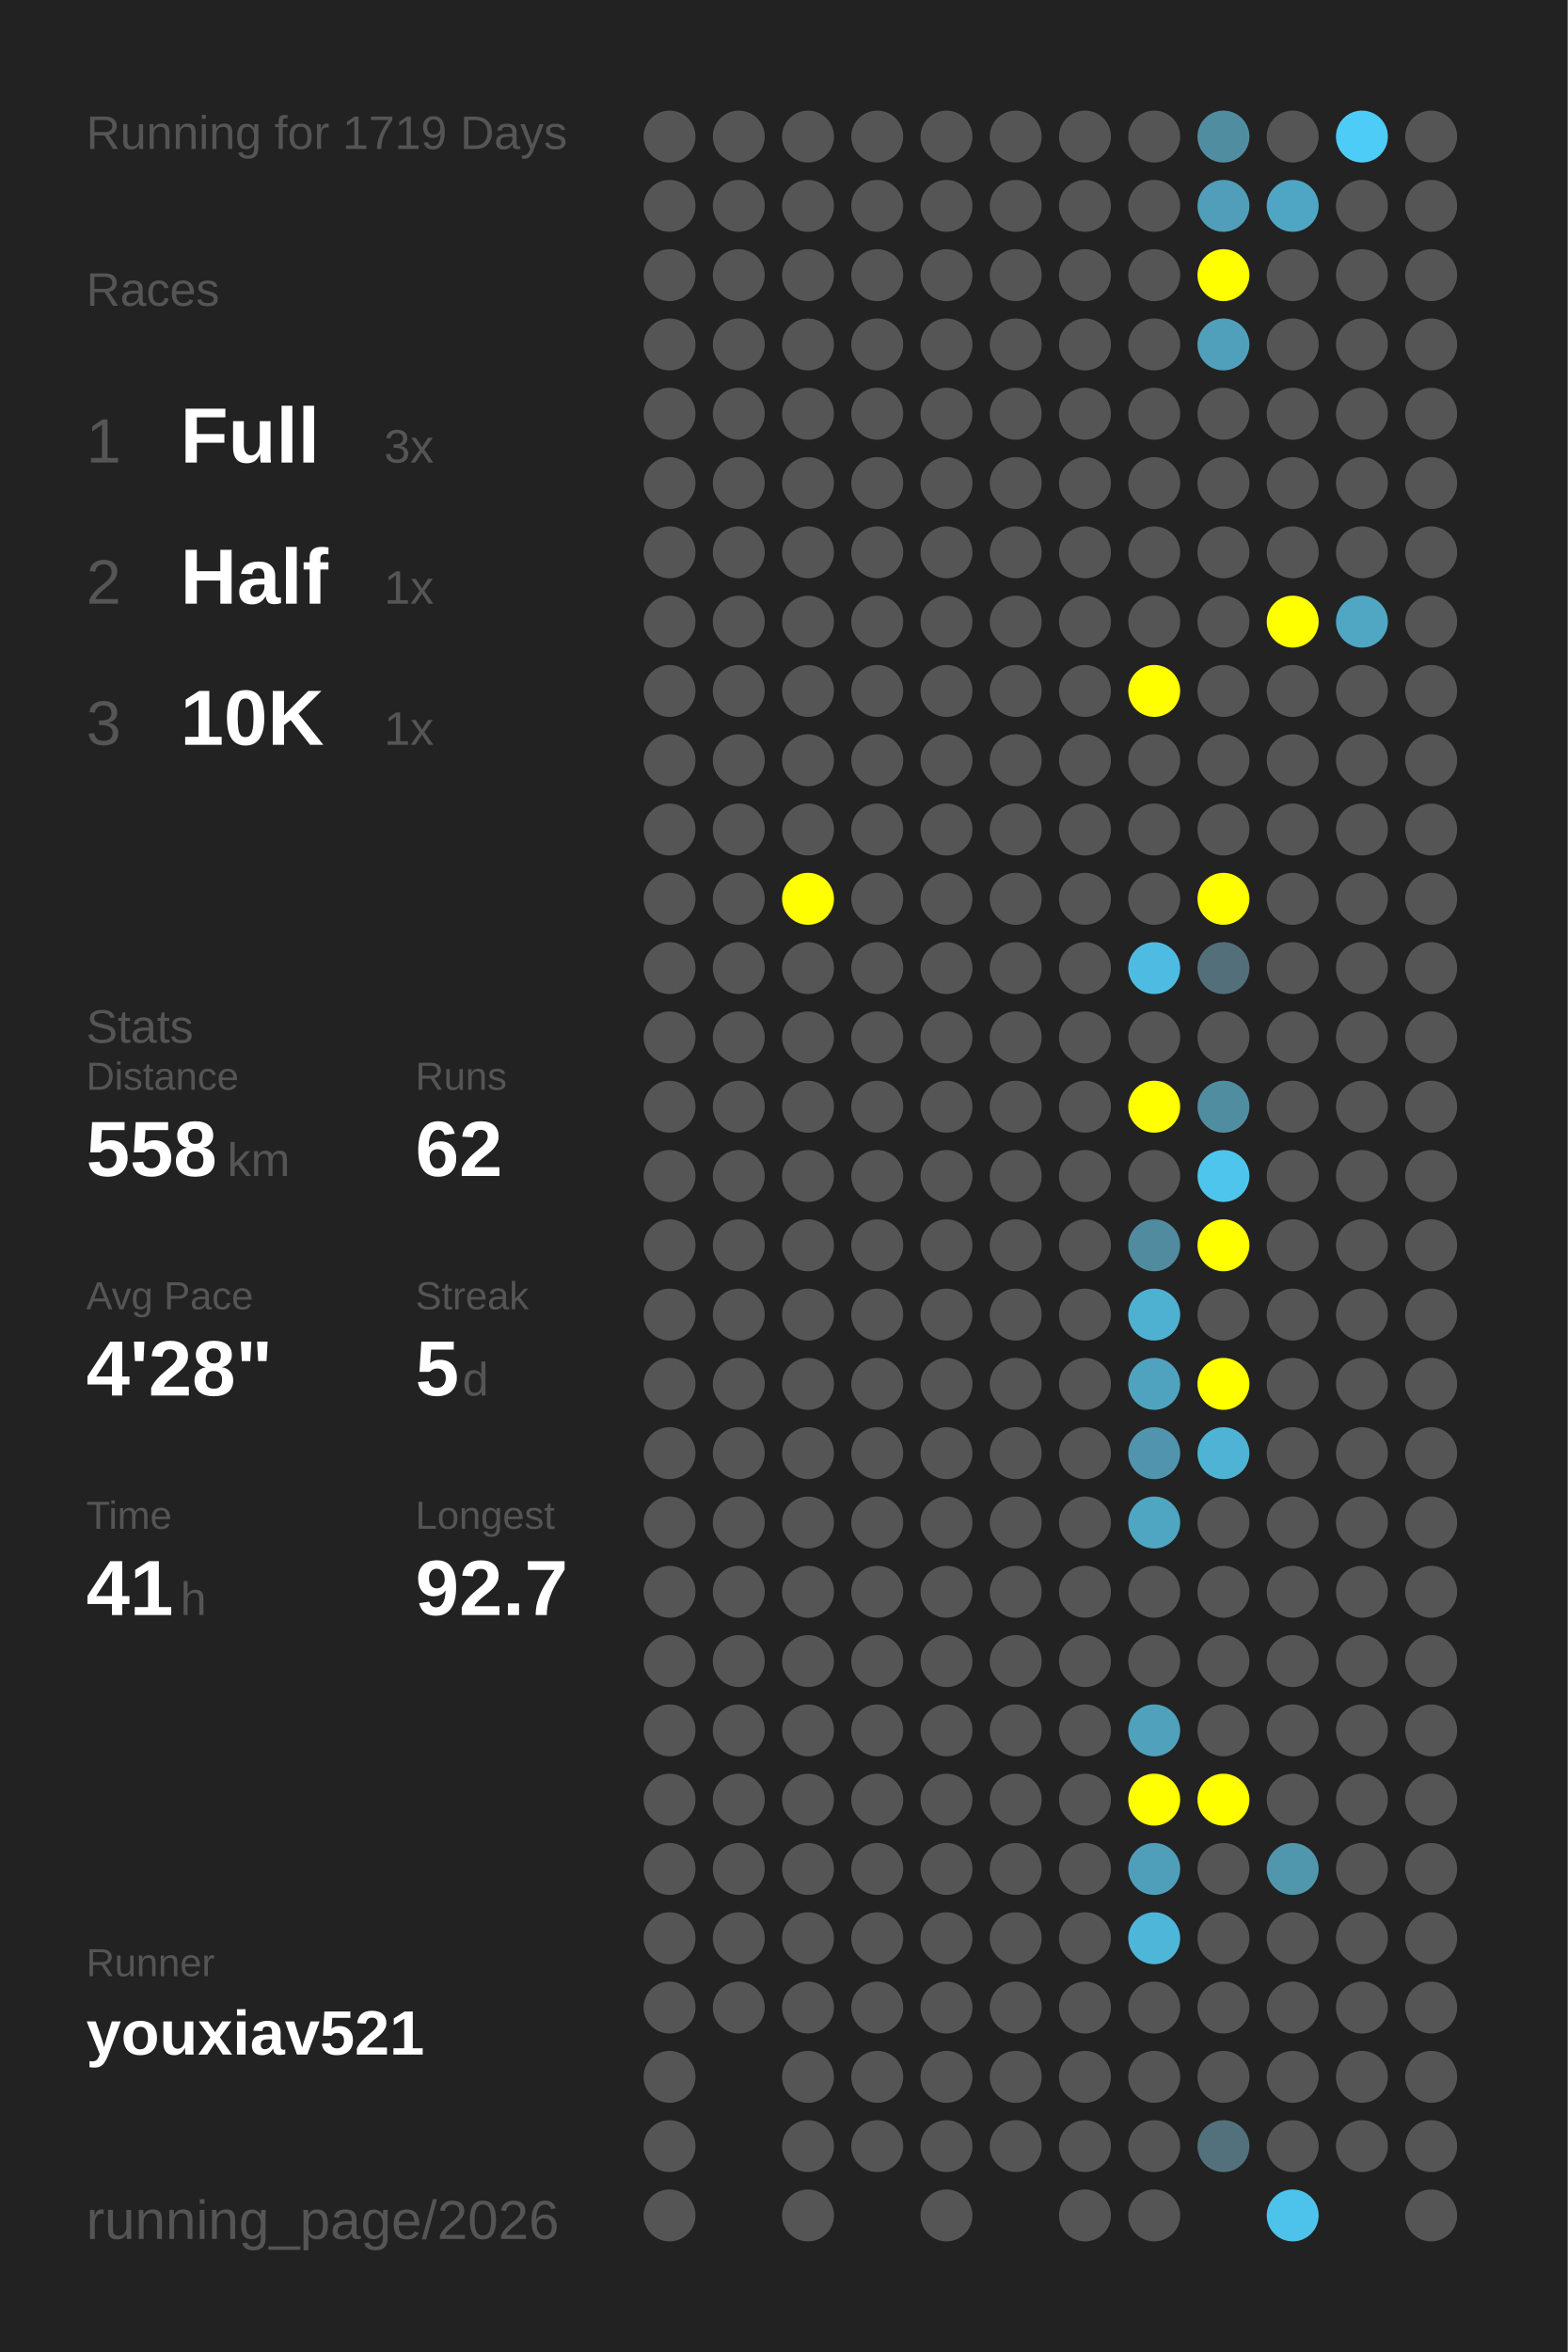
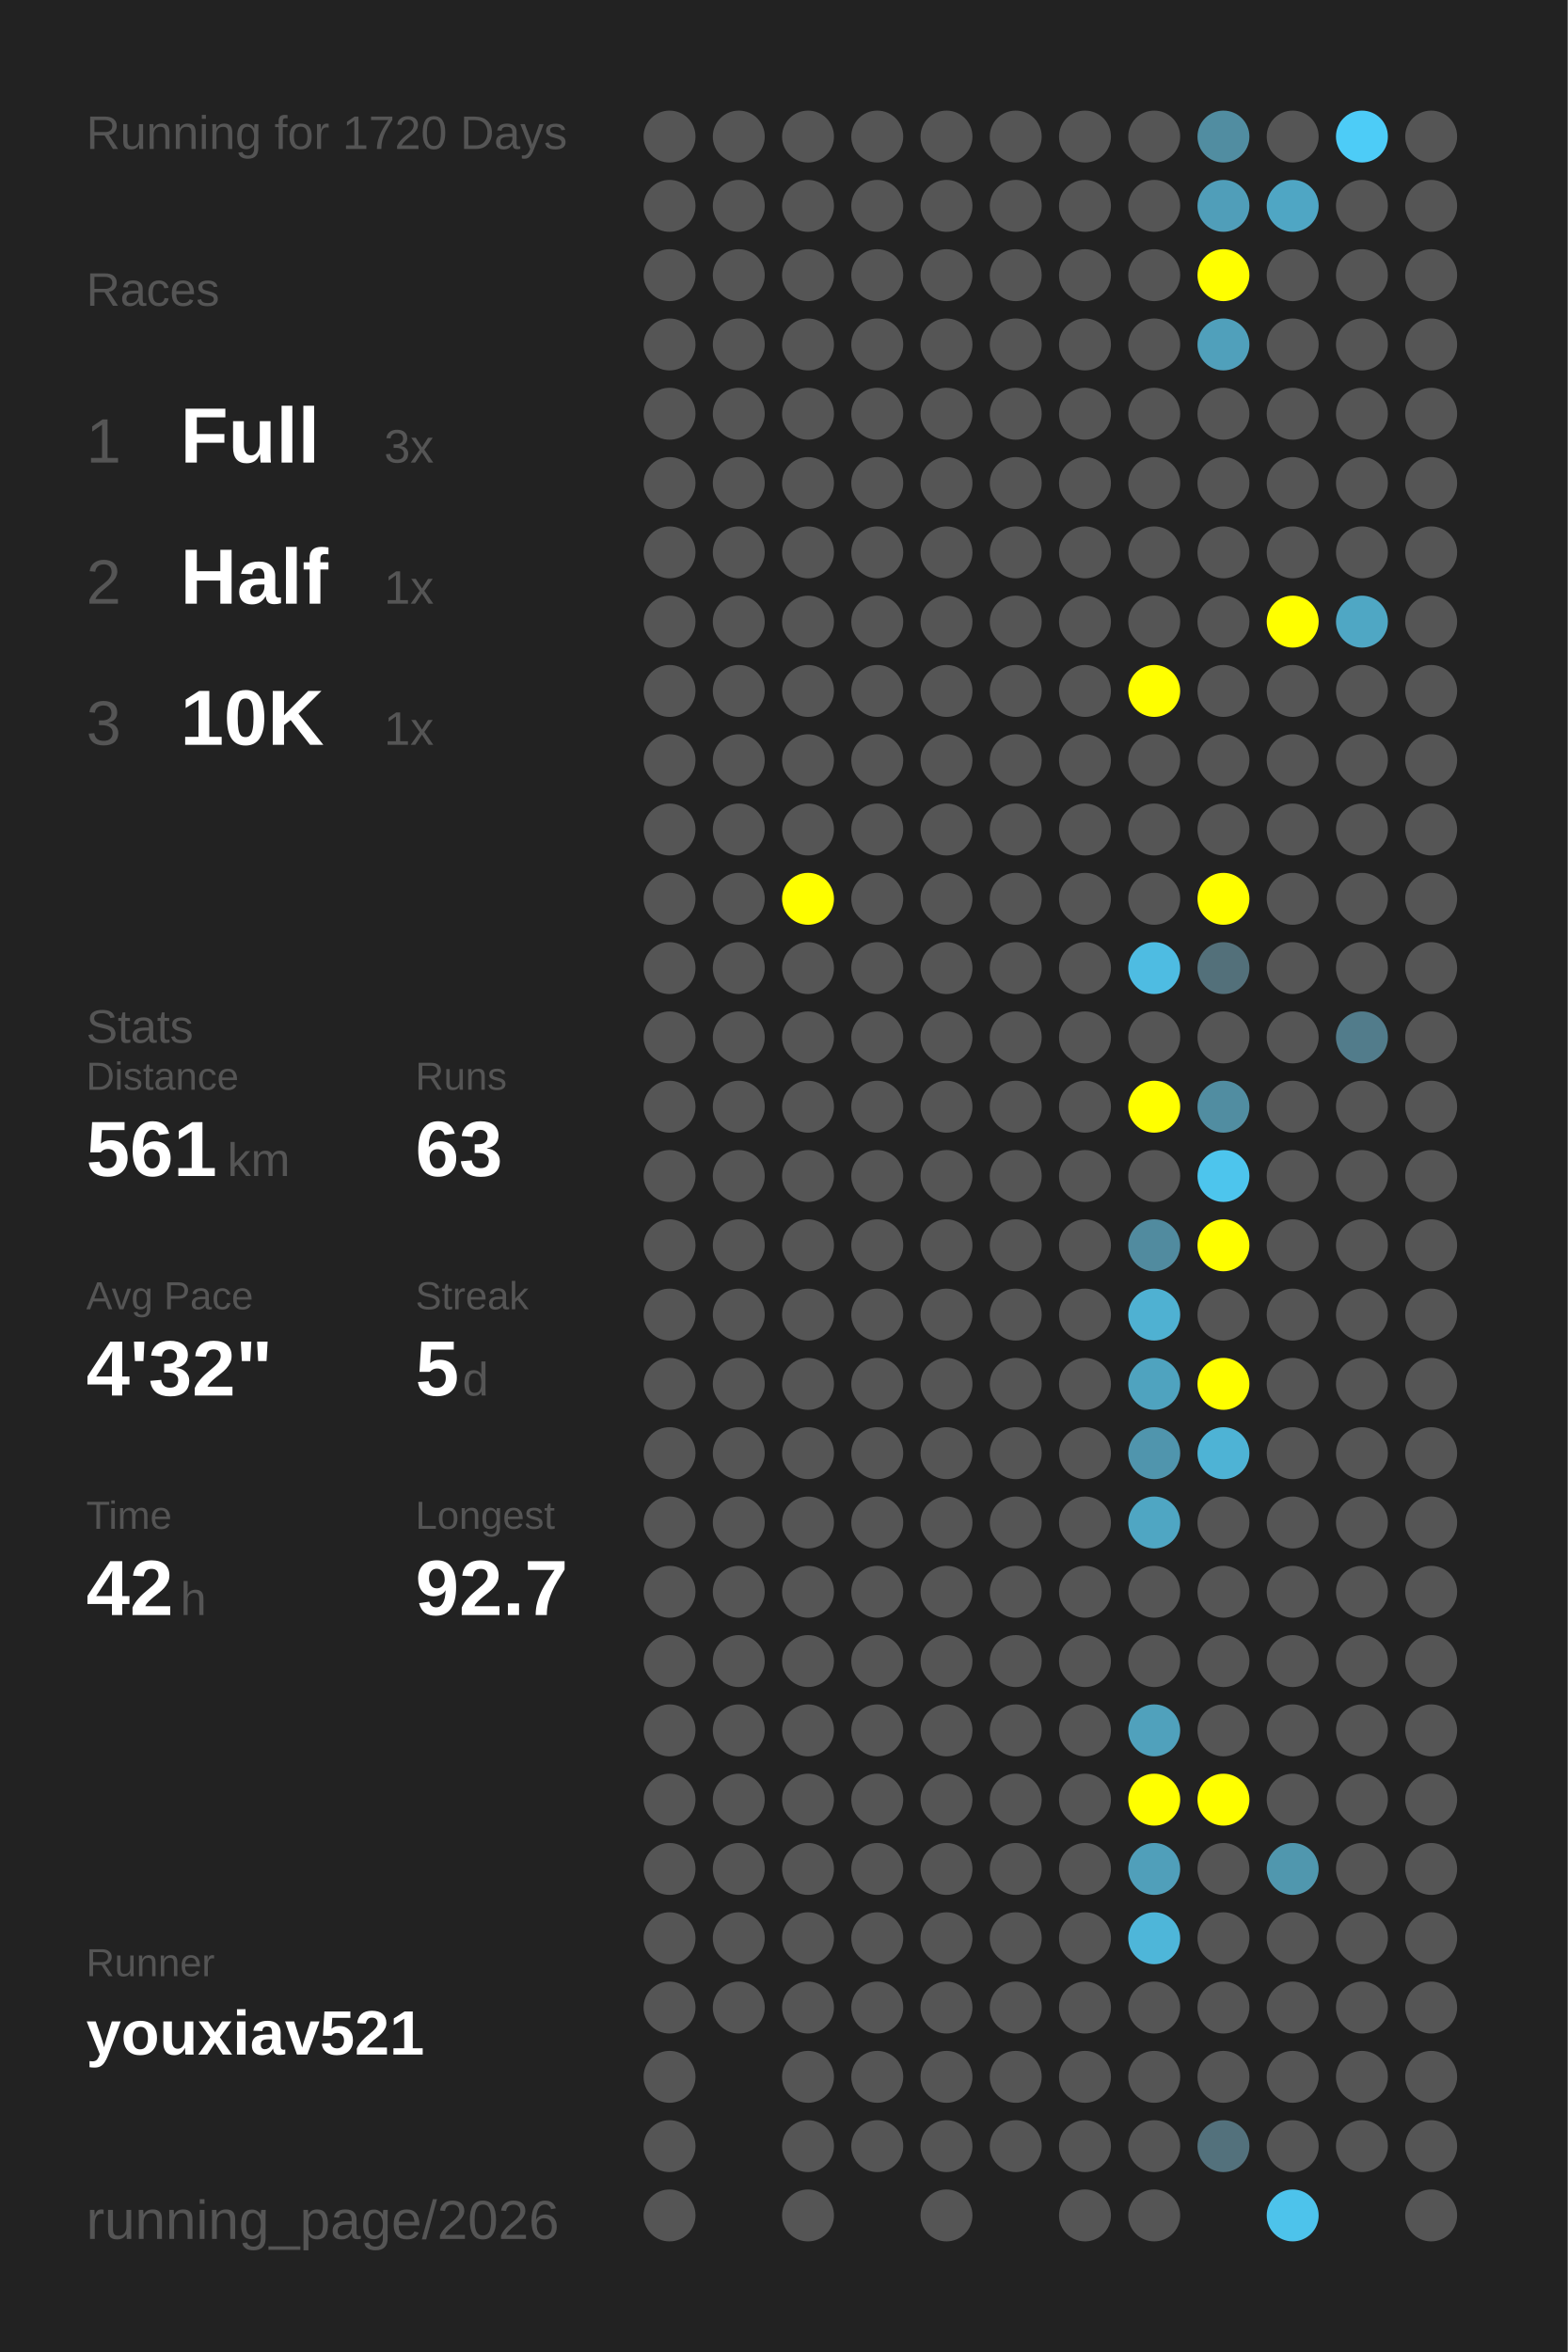
<svg xmlns="http://www.w3.org/2000/svg" baseProfile="full" height="300mm" version="1.1" viewBox="0,0,200,300" width="200mm">
  <defs />
  <rect fill="#222222" height="300" width="200" x="0" y="0" />
-   <text fill="#555555" style="font-size:6px; font-family:Arial;" x="11" y="19">Running for 1719 Days</text>
+   <text fill="#555555" style="font-size:6px; font-family:Arial;" x="11" y="19">Running for 1720 Days</text>
  <text fill="#555555" style="font-size:6px; font-family:Arial;" x="11" y="39">Races</text>
  <text fill="#555555" style="font-size:8px; font-family:Arial;" x="11" y="59">1</text>
  <text fill="#FFFFFF" style="font-size:10px; font-family:Arial; font-weight:bold;" x="23" y="59">Full</text>
  <text fill="#555555" style="font-size:6px; font-family:Arial;" x="49" y="59">3x</text>
  <text fill="#555555" style="font-size:8px; font-family:Arial;" x="11" y="77">2</text>
  <text fill="#FFFFFF" style="font-size:10px; font-family:Arial; font-weight:bold;" x="23" y="77">Half</text>
  <text fill="#555555" style="font-size:6px; font-family:Arial;" x="49" y="77">1x</text>
  <text fill="#555555" style="font-size:8px; font-family:Arial;" x="11" y="95">3</text>
  <text fill="#FFFFFF" style="font-size:10px; font-family:Arial; font-weight:bold;" x="23" y="95">10K</text>
  <text fill="#555555" style="font-size:6px; font-family:Arial;" x="49" y="95">1x</text>
  <text fill="#555555" style="font-size:6px; font-family:Arial;" x="11" y="133">Stats</text>
  <text fill="#555555" style="font-size:5px; font-family:Arial;" x="11" y="139">Distance</text>
-   <text fill="#FFFFFF" style="font-size:10px; font-family:Arial; font-weight:bold;" x="11" y="150">558</text>
+   <text fill="#FFFFFF" style="font-size:10px; font-family:Arial; font-weight:bold;" x="11" y="150">561</text>
  <text fill="#555555" style="font-size:6px; font-family:Arial;" x="29" y="150">km</text>
  <text fill="#555555" style="font-size:5px; font-family:Arial;" x="53" y="139">Runs</text>
-   <text fill="#FFFFFF" style="font-size:10px; font-family:Arial; font-weight:bold;" x="53" y="150">62</text>
+   <text fill="#FFFFFF" style="font-size:10px; font-family:Arial; font-weight:bold;" x="53" y="150">63</text>
  <text fill="#555555" style="font-size:5px; font-family:Arial;" x="11" y="167">Avg Pace</text>
-   <text fill="#FFFFFF" style="font-size:10px; font-family:Arial; font-weight:bold;" x="11" y="178">4'28"</text>
+   <text fill="#FFFFFF" style="font-size:10px; font-family:Arial; font-weight:bold;" x="11" y="178">4'32"</text>
  <text fill="#555555" style="font-size:5px; font-family:Arial;" x="53" y="167">Streak</text>
  <text fill="#FFFFFF" style="font-size:10px; font-family:Arial; font-weight:bold;" x="53" y="178">5</text>
  <text fill="#555555" style="font-size:6px; font-family:Arial;" x="59" y="178">d</text>
  <text fill="#555555" style="font-size:5px; font-family:Arial;" x="11" y="195">Time</text>
-   <text fill="#FFFFFF" style="font-size:10px; font-family:Arial; font-weight:bold;" x="11" y="206">41</text>
+   <text fill="#FFFFFF" style="font-size:10px; font-family:Arial; font-weight:bold;" x="11" y="206">42</text>
  <text fill="#555555" style="font-size:6px; font-family:Arial;" x="23" y="206">h</text>
  <text fill="#555555" style="font-size:5px; font-family:Arial;" x="53" y="195">Longest</text>
  <text fill="#FFFFFF" style="font-size:10px; font-family:Arial; font-weight:bold;" x="53" y="206">92.7</text>
  <text fill="#555555" style="font-size:5px; font-family:Arial;" x="11" y="252.065">Runner</text>
  <text fill="#FFFFFF" style="font-size:8px; font-family:Arial; font-weight:bold;" x="11" y="262.065">youxiav521</text>
  <text fill="#555555" style="font-size:7px; font-family:Arial;" x="11" y="285.581">running_page/2026</text>
  <circle cx="85.417" cy="17.419" fill="#555555" r="3.312" />
  <circle cx="85.417" cy="26.258" fill="#555555" r="3.312" />
  <circle cx="85.417" cy="35.097" fill="#555555" r="3.312" />
  <circle cx="85.417" cy="43.935" fill="#555555" r="3.312" />
  <circle cx="85.417" cy="52.774" fill="#555555" r="3.312" />
  <circle cx="85.417" cy="61.613" fill="#555555" r="3.312" />
  <circle cx="85.417" cy="70.452" fill="#555555" r="3.312" />
  <circle cx="85.417" cy="79.29" fill="#555555" r="3.312" />
  <circle cx="85.417" cy="88.129" fill="#555555" r="3.312" />
  <circle cx="85.417" cy="96.968" fill="#555555" r="3.312" />
  <circle cx="85.417" cy="105.806" fill="#555555" r="3.312" />
  <circle cx="85.417" cy="114.645" fill="#555555" r="3.312" />
  <circle cx="85.417" cy="123.484" fill="#555555" r="3.312" />
  <circle cx="85.417" cy="132.323" fill="#555555" r="3.312" />
  <circle cx="85.417" cy="141.161" fill="#555555" r="3.312" />
  <circle cx="85.417" cy="150" fill="#555555" r="3.312" />
  <circle cx="85.417" cy="158.839" fill="#555555" r="3.312" />
  <circle cx="85.417" cy="167.677" fill="#555555" r="3.312" />
  <circle cx="85.417" cy="176.516" fill="#555555" r="3.312" />
  <circle cx="85.417" cy="185.355" fill="#555555" r="3.312" />
  <circle cx="85.417" cy="194.194" fill="#555555" r="3.312" />
  <circle cx="85.417" cy="203.032" fill="#555555" r="3.312" />
  <circle cx="85.417" cy="211.871" fill="#555555" r="3.312" />
  <circle cx="85.417" cy="220.71" fill="#555555" r="3.312" />
  <circle cx="85.417" cy="229.548" fill="#555555" r="3.312" />
  <circle cx="85.417" cy="238.387" fill="#555555" r="3.312" />
  <circle cx="85.417" cy="247.226" fill="#555555" r="3.312" />
  <circle cx="85.417" cy="256.065" fill="#555555" r="3.312" />
  <circle cx="85.417" cy="264.903" fill="#555555" r="3.312" />
  <circle cx="85.417" cy="273.742" fill="#555555" r="3.312" />
  <circle cx="85.417" cy="282.581" fill="#555555" r="3.312" />
  <circle cx="94.25" cy="17.419" fill="#555555" r="3.312" />
  <circle cx="94.25" cy="26.258" fill="#555555" r="3.312" />
  <circle cx="94.25" cy="35.097" fill="#555555" r="3.312" />
  <circle cx="94.25" cy="43.935" fill="#555555" r="3.312" />
  <circle cx="94.25" cy="52.774" fill="#555555" r="3.312" />
  <circle cx="94.25" cy="61.613" fill="#555555" r="3.312" />
  <circle cx="94.25" cy="70.452" fill="#555555" r="3.312" />
  <circle cx="94.25" cy="79.29" fill="#555555" r="3.312" />
  <circle cx="94.25" cy="88.129" fill="#555555" r="3.312" />
  <circle cx="94.25" cy="96.968" fill="#555555" r="3.312" />
  <circle cx="94.25" cy="105.806" fill="#555555" r="3.312" />
  <circle cx="94.25" cy="114.645" fill="#555555" r="3.312" />
  <circle cx="94.25" cy="123.484" fill="#555555" r="3.312" />
  <circle cx="94.25" cy="132.323" fill="#555555" r="3.312" />
  <circle cx="94.25" cy="141.161" fill="#555555" r="3.312" />
  <circle cx="94.25" cy="150" fill="#555555" r="3.312" />
  <circle cx="94.25" cy="158.839" fill="#555555" r="3.312" />
  <circle cx="94.25" cy="167.677" fill="#555555" r="3.312" />
  <circle cx="94.25" cy="176.516" fill="#555555" r="3.312" />
  <circle cx="94.25" cy="185.355" fill="#555555" r="3.312" />
  <circle cx="94.25" cy="194.194" fill="#555555" r="3.312" />
  <circle cx="94.25" cy="203.032" fill="#555555" r="3.312" />
  <circle cx="94.25" cy="211.871" fill="#555555" r="3.312" />
  <circle cx="94.25" cy="220.71" fill="#555555" r="3.312" />
  <circle cx="94.25" cy="229.548" fill="#555555" r="3.312" />
  <circle cx="94.25" cy="238.387" fill="#555555" r="3.312" />
  <circle cx="94.25" cy="247.226" fill="#555555" r="3.312" />
  <circle cx="94.25" cy="256.065" fill="#555555" r="3.312" />
  <circle cx="103.083" cy="17.419" fill="#555555" r="3.312" />
  <circle cx="103.083" cy="26.258" fill="#555555" r="3.312" />
  <circle cx="103.083" cy="35.097" fill="#555555" r="3.312" />
  <circle cx="103.083" cy="43.935" fill="#555555" r="3.312" />
  <circle cx="103.083" cy="52.774" fill="#555555" r="3.312" />
  <circle cx="103.083" cy="61.613" fill="#555555" r="3.312" />
  <circle cx="103.083" cy="70.452" fill="#555555" r="3.312" />
  <circle cx="103.083" cy="79.29" fill="#555555" r="3.312" />
  <circle cx="103.083" cy="88.129" fill="#555555" r="3.312" />
  <circle cx="103.083" cy="96.968" fill="#555555" r="3.312" />
  <circle cx="103.083" cy="105.806" fill="#555555" r="3.312" />
  <circle cx="103.083" cy="114.645" fill="#FFFF00" r="3.312" />
  <circle cx="103.083" cy="123.484" fill="#555555" r="3.312" />
  <circle cx="103.083" cy="132.323" fill="#555555" r="3.312" />
  <circle cx="103.083" cy="141.161" fill="#555555" r="3.312" />
  <circle cx="103.083" cy="150" fill="#555555" r="3.312" />
  <circle cx="103.083" cy="158.839" fill="#555555" r="3.312" />
  <circle cx="103.083" cy="167.677" fill="#555555" r="3.312" />
  <circle cx="103.083" cy="176.516" fill="#555555" r="3.312" />
  <circle cx="103.083" cy="185.355" fill="#555555" r="3.312" />
  <circle cx="103.083" cy="194.194" fill="#555555" r="3.312" />
  <circle cx="103.083" cy="203.032" fill="#555555" r="3.312" />
  <circle cx="103.083" cy="211.871" fill="#555555" r="3.312" />
  <circle cx="103.083" cy="220.71" fill="#555555" r="3.312" />
  <circle cx="103.083" cy="229.548" fill="#555555" r="3.312" />
  <circle cx="103.083" cy="238.387" fill="#555555" r="3.312" />
  <circle cx="103.083" cy="247.226" fill="#555555" r="3.312" />
  <circle cx="103.083" cy="256.065" fill="#555555" r="3.312" />
  <circle cx="103.083" cy="264.903" fill="#555555" r="3.312" />
  <circle cx="103.083" cy="273.742" fill="#555555" r="3.312" />
  <circle cx="103.083" cy="282.581" fill="#555555" r="3.312" />
  <circle cx="111.917" cy="17.419" fill="#555555" r="3.312" />
  <circle cx="111.917" cy="26.258" fill="#555555" r="3.312" />
  <circle cx="111.917" cy="35.097" fill="#555555" r="3.312" />
  <circle cx="111.917" cy="43.935" fill="#555555" r="3.312" />
  <circle cx="111.917" cy="52.774" fill="#555555" r="3.312" />
  <circle cx="111.917" cy="61.613" fill="#555555" r="3.312" />
  <circle cx="111.917" cy="70.452" fill="#555555" r="3.312" />
  <circle cx="111.917" cy="79.29" fill="#555555" r="3.312" />
  <circle cx="111.917" cy="88.129" fill="#555555" r="3.312" />
  <circle cx="111.917" cy="96.968" fill="#555555" r="3.312" />
  <circle cx="111.917" cy="105.806" fill="#555555" r="3.312" />
  <circle cx="111.917" cy="114.645" fill="#555555" r="3.312" />
  <circle cx="111.917" cy="123.484" fill="#555555" r="3.312" />
  <circle cx="111.917" cy="132.323" fill="#555555" r="3.312" />
  <circle cx="111.917" cy="141.161" fill="#555555" r="3.312" />
  <circle cx="111.917" cy="150" fill="#555555" r="3.312" />
  <circle cx="111.917" cy="158.839" fill="#555555" r="3.312" />
  <circle cx="111.917" cy="167.677" fill="#555555" r="3.312" />
  <circle cx="111.917" cy="176.516" fill="#555555" r="3.312" />
  <circle cx="111.917" cy="185.355" fill="#555555" r="3.312" />
  <circle cx="111.917" cy="194.194" fill="#555555" r="3.312" />
  <circle cx="111.917" cy="203.032" fill="#555555" r="3.312" />
  <circle cx="111.917" cy="211.871" fill="#555555" r="3.312" />
  <circle cx="111.917" cy="220.71" fill="#555555" r="3.312" />
  <circle cx="111.917" cy="229.548" fill="#555555" r="3.312" />
  <circle cx="111.917" cy="238.387" fill="#555555" r="3.312" />
  <circle cx="111.917" cy="247.226" fill="#555555" r="3.312" />
  <circle cx="111.917" cy="256.065" fill="#555555" r="3.312" />
  <circle cx="111.917" cy="264.903" fill="#555555" r="3.312" />
  <circle cx="111.917" cy="273.742" fill="#555555" r="3.312" />
  <circle cx="120.75" cy="17.419" fill="#555555" r="3.312" />
  <circle cx="120.75" cy="26.258" fill="#555555" r="3.312" />
  <circle cx="120.75" cy="35.097" fill="#555555" r="3.312" />
  <circle cx="120.75" cy="43.935" fill="#555555" r="3.312" />
  <circle cx="120.75" cy="52.774" fill="#555555" r="3.312" />
  <circle cx="120.75" cy="61.613" fill="#555555" r="3.312" />
  <circle cx="120.75" cy="70.452" fill="#555555" r="3.312" />
  <circle cx="120.75" cy="79.29" fill="#555555" r="3.312" />
  <circle cx="120.75" cy="88.129" fill="#555555" r="3.312" />
  <circle cx="120.75" cy="96.968" fill="#555555" r="3.312" />
  <circle cx="120.75" cy="105.806" fill="#555555" r="3.312" />
  <circle cx="120.75" cy="114.645" fill="#555555" r="3.312" />
  <circle cx="120.75" cy="123.484" fill="#555555" r="3.312" />
  <circle cx="120.75" cy="132.323" fill="#555555" r="3.312" />
  <circle cx="120.75" cy="141.161" fill="#555555" r="3.312" />
  <circle cx="120.75" cy="150" fill="#555555" r="3.312" />
  <circle cx="120.75" cy="158.839" fill="#555555" r="3.312" />
  <circle cx="120.75" cy="167.677" fill="#555555" r="3.312" />
  <circle cx="120.75" cy="176.516" fill="#555555" r="3.312" />
  <circle cx="120.75" cy="185.355" fill="#555555" r="3.312" />
  <circle cx="120.75" cy="194.194" fill="#555555" r="3.312" />
  <circle cx="120.75" cy="203.032" fill="#555555" r="3.312" />
  <circle cx="120.75" cy="211.871" fill="#555555" r="3.312" />
  <circle cx="120.75" cy="220.71" fill="#555555" r="3.312" />
  <circle cx="120.75" cy="229.548" fill="#555555" r="3.312" />
  <circle cx="120.75" cy="238.387" fill="#555555" r="3.312" />
  <circle cx="120.75" cy="247.226" fill="#555555" r="3.312" />
  <circle cx="120.75" cy="256.065" fill="#555555" r="3.312" />
  <circle cx="120.75" cy="264.903" fill="#555555" r="3.312" />
  <circle cx="120.75" cy="273.742" fill="#555555" r="3.312" />
  <circle cx="120.75" cy="282.581" fill="#555555" r="3.312" />
  <circle cx="129.583" cy="17.419" fill="#555555" r="3.312" />
  <circle cx="129.583" cy="26.258" fill="#555555" r="3.312" />
  <circle cx="129.583" cy="35.097" fill="#555555" r="3.312" />
  <circle cx="129.583" cy="43.935" fill="#555555" r="3.312" />
  <circle cx="129.583" cy="52.774" fill="#555555" r="3.312" />
  <circle cx="129.583" cy="61.613" fill="#555555" r="3.312" />
  <circle cx="129.583" cy="70.452" fill="#555555" r="3.312" />
  <circle cx="129.583" cy="79.29" fill="#555555" r="3.312" />
  <circle cx="129.583" cy="88.129" fill="#555555" r="3.312" />
  <circle cx="129.583" cy="96.968" fill="#555555" r="3.312" />
  <circle cx="129.583" cy="105.806" fill="#555555" r="3.312" />
  <circle cx="129.583" cy="114.645" fill="#555555" r="3.312" />
  <circle cx="129.583" cy="123.484" fill="#555555" r="3.312" />
  <circle cx="129.583" cy="132.323" fill="#555555" r="3.312" />
  <circle cx="129.583" cy="141.161" fill="#555555" r="3.312" />
  <circle cx="129.583" cy="150" fill="#555555" r="3.312" />
  <circle cx="129.583" cy="158.839" fill="#555555" r="3.312" />
  <circle cx="129.583" cy="167.677" fill="#555555" r="3.312" />
  <circle cx="129.583" cy="176.516" fill="#555555" r="3.312" />
  <circle cx="129.583" cy="185.355" fill="#555555" r="3.312" />
  <circle cx="129.583" cy="194.194" fill="#555555" r="3.312" />
  <circle cx="129.583" cy="203.032" fill="#555555" r="3.312" />
  <circle cx="129.583" cy="211.871" fill="#555555" r="3.312" />
  <circle cx="129.583" cy="220.71" fill="#555555" r="3.312" />
  <circle cx="129.583" cy="229.548" fill="#555555" r="3.312" />
  <circle cx="129.583" cy="238.387" fill="#555555" r="3.312" />
  <circle cx="129.583" cy="247.226" fill="#555555" r="3.312" />
  <circle cx="129.583" cy="256.065" fill="#555555" r="3.312" />
  <circle cx="129.583" cy="264.903" fill="#555555" r="3.312" />
  <circle cx="129.583" cy="273.742" fill="#555555" r="3.312" />
  <circle cx="138.417" cy="17.419" fill="#555555" r="3.312" />
  <circle cx="138.417" cy="26.258" fill="#555555" r="3.312" />
  <circle cx="138.417" cy="35.097" fill="#555555" r="3.312" />
  <circle cx="138.417" cy="43.935" fill="#555555" r="3.312" />
  <circle cx="138.417" cy="52.774" fill="#555555" r="3.312" />
  <circle cx="138.417" cy="61.613" fill="#555555" r="3.312" />
  <circle cx="138.417" cy="70.452" fill="#555555" r="3.312" />
  <circle cx="138.417" cy="79.29" fill="#555555" r="3.312" />
  <circle cx="138.417" cy="88.129" fill="#555555" r="3.312" />
  <circle cx="138.417" cy="96.968" fill="#555555" r="3.312" />
  <circle cx="138.417" cy="105.806" fill="#555555" r="3.312" />
  <circle cx="138.417" cy="114.645" fill="#555555" r="3.312" />
  <circle cx="138.417" cy="123.484" fill="#555555" r="3.312" />
  <circle cx="138.417" cy="132.323" fill="#555555" r="3.312" />
  <circle cx="138.417" cy="141.161" fill="#555555" r="3.312" />
  <circle cx="138.417" cy="150" fill="#555555" r="3.312" />
  <circle cx="138.417" cy="158.839" fill="#555555" r="3.312" />
  <circle cx="138.417" cy="167.677" fill="#555555" r="3.312" />
  <circle cx="138.417" cy="176.516" fill="#555555" r="3.312" />
  <circle cx="138.417" cy="185.355" fill="#555555" r="3.312" />
  <circle cx="138.417" cy="194.194" fill="#555555" r="3.312" />
  <circle cx="138.417" cy="203.032" fill="#555555" r="3.312" />
  <circle cx="138.417" cy="211.871" fill="#555555" r="3.312" />
  <circle cx="138.417" cy="220.71" fill="#555555" r="3.312" />
  <circle cx="138.417" cy="229.548" fill="#555555" r="3.312" />
  <circle cx="138.417" cy="238.387" fill="#555555" r="3.312" />
  <circle cx="138.417" cy="247.226" fill="#555555" r="3.312" />
  <circle cx="138.417" cy="256.065" fill="#555555" r="3.312" />
  <circle cx="138.417" cy="264.903" fill="#555555" r="3.312" />
  <circle cx="138.417" cy="273.742" fill="#555555" r="3.312" />
  <circle cx="138.417" cy="282.581" fill="#555555" r="3.312" />
  <circle cx="147.25" cy="17.419" fill="#555555" r="3.312" />
  <circle cx="147.25" cy="26.258" fill="#555555" r="3.312" />
  <circle cx="147.25" cy="35.097" fill="#555555" r="3.312" />
  <circle cx="147.25" cy="43.935" fill="#555555" r="3.312" />
  <circle cx="147.25" cy="52.774" fill="#555555" r="3.312" />
  <circle cx="147.25" cy="61.613" fill="#555555" r="3.312" />
  <circle cx="147.25" cy="70.452" fill="#555555" r="3.312" />
  <circle cx="147.25" cy="79.29" fill="#555555" r="3.312" />
  <circle cx="147.25" cy="88.129" fill="#FFFF00" r="3.312" />
  <circle cx="147.25" cy="96.968" fill="#555555" r="3.312" />
  <circle cx="147.25" cy="105.806" fill="#555555" r="3.312" />
  <circle cx="147.25" cy="114.645" fill="#555555" r="3.312" />
  <circle cx="147.25" cy="123.484" fill="#4ebce2" r="3.312" />
  <circle cx="147.25" cy="132.323" fill="#555555" r="3.312" />
  <circle cx="147.25" cy="141.161" fill="#FFFF00" r="3.312" />
  <circle cx="147.25" cy="150" fill="#555555" r="3.312" />
  <circle cx="147.25" cy="158.839" fill="#518b9f" r="3.312" />
  <circle cx="147.25" cy="167.677" fill="#4fb1d2" r="3.312" />
  <circle cx="147.25" cy="176.516" fill="#4fa3bf" r="3.312" />
  <circle cx="147.25" cy="185.355" fill="#5095ad" r="3.312" />
  <circle cx="147.25" cy="194.194" fill="#4fa6c3" r="3.312" />
  <circle cx="147.25" cy="203.032" fill="#555555" r="3.312" />
  <circle cx="147.25" cy="211.871" fill="#555555" r="3.312" />
  <circle cx="147.25" cy="220.71" fill="#50a1bc" r="3.312" />
  <circle cx="147.25" cy="229.548" fill="#FFFF00" r="3.312" />
  <circle cx="147.25" cy="238.387" fill="#509fba" r="3.312" />
  <circle cx="147.25" cy="247.226" fill="#4eb6d9" r="3.312" />
  <circle cx="147.25" cy="256.065" fill="#555555" r="3.312" />
  <circle cx="147.25" cy="264.903" fill="#555555" r="3.312" />
  <circle cx="147.25" cy="273.742" fill="#555555" r="3.312" />
  <circle cx="147.25" cy="282.581" fill="#555555" r="3.312" />
  <circle cx="156.083" cy="17.419" fill="#518da1" r="3.312" />
  <circle cx="156.083" cy="26.258" fill="#509eb9" r="3.312" />
  <circle cx="156.083" cy="35.097" fill="#FFFF00" r="3.312" />
  <circle cx="156.083" cy="43.935" fill="#50a0bb" r="3.312" />
  <circle cx="156.083" cy="52.774" fill="#555555" r="3.312" />
  <circle cx="156.083" cy="61.613" fill="#555555" r="3.312" />
  <circle cx="156.083" cy="70.452" fill="#555555" r="3.312" />
  <circle cx="156.083" cy="79.29" fill="#555555" r="3.312" />
  <circle cx="156.083" cy="88.129" fill="#555555" r="3.312" />
  <circle cx="156.083" cy="96.968" fill="#555555" r="3.312" />
  <circle cx="156.083" cy="105.806" fill="#555555" r="3.312" />
  <circle cx="156.083" cy="114.645" fill="#FFFF00" r="3.312" />
  <circle cx="156.083" cy="123.484" fill="#53707a" r="3.312" />
  <circle cx="156.083" cy="132.323" fill="#555555" r="3.312" />
  <circle cx="156.083" cy="141.161" fill="#518da1" r="3.312" />
  <circle cx="156.083" cy="150" fill="#4dc5ed" r="3.312" />
  <circle cx="156.083" cy="158.839" fill="#FFFF00" r="3.312" />
  <circle cx="156.083" cy="167.677" fill="#555555" r="3.312" />
  <circle cx="156.083" cy="176.516" fill="#FFFF00" r="3.312" />
  <circle cx="156.083" cy="185.355" fill="#4eb3d5" r="3.312" />
  <circle cx="156.083" cy="194.194" fill="#555555" r="3.312" />
  <circle cx="156.083" cy="203.032" fill="#555555" r="3.312" />
  <circle cx="156.083" cy="211.871" fill="#555555" r="3.312" />
  <circle cx="156.083" cy="220.71" fill="#555555" r="3.312" />
  <circle cx="156.083" cy="229.548" fill="#FFFF00" r="3.312" />
  <circle cx="156.083" cy="238.387" fill="#555555" r="3.312" />
  <circle cx="156.083" cy="247.226" fill="#555555" r="3.312" />
  <circle cx="156.083" cy="256.065" fill="#555555" r="3.312" />
  <circle cx="156.083" cy="264.903" fill="#555555" r="3.312" />
  <circle cx="156.083" cy="273.742" fill="#53717c" r="3.312" />
  <circle cx="164.917" cy="17.419" fill="#555555" r="3.312" />
  <circle cx="164.917" cy="26.258" fill="#4fa6c4" r="3.312" />
  <circle cx="164.917" cy="35.097" fill="#555555" r="3.312" />
  <circle cx="164.917" cy="43.935" fill="#555555" r="3.312" />
  <circle cx="164.917" cy="52.774" fill="#555555" r="3.312" />
  <circle cx="164.917" cy="61.613" fill="#555555" r="3.312" />
  <circle cx="164.917" cy="70.452" fill="#555555" r="3.312" />
  <circle cx="164.917" cy="79.29" fill="#FFFF00" r="3.312" />
  <circle cx="164.917" cy="88.129" fill="#555555" r="3.312" />
  <circle cx="164.917" cy="96.968" fill="#555555" r="3.312" />
  <circle cx="164.917" cy="105.806" fill="#555555" r="3.312" />
  <circle cx="164.917" cy="114.645" fill="#555555" r="3.312" />
  <circle cx="164.917" cy="123.484" fill="#555555" r="3.312" />
  <circle cx="164.917" cy="132.323" fill="#555555" r="3.312" />
  <circle cx="164.917" cy="141.161" fill="#555555" r="3.312" />
  <circle cx="164.917" cy="150" fill="#555555" r="3.312" />
  <circle cx="164.917" cy="158.839" fill="#555555" r="3.312" />
  <circle cx="164.917" cy="167.677" fill="#555555" r="3.312" />
  <circle cx="164.917" cy="176.516" fill="#555555" r="3.312" />
  <circle cx="164.917" cy="185.355" fill="#555555" r="3.312" />
  <circle cx="164.917" cy="194.194" fill="#555555" r="3.312" />
  <circle cx="164.917" cy="203.032" fill="#555555" r="3.312" />
  <circle cx="164.917" cy="211.871" fill="#555555" r="3.312" />
  <circle cx="164.917" cy="220.71" fill="#555555" r="3.312" />
  <circle cx="164.917" cy="229.548" fill="#555555" r="3.312" />
  <circle cx="164.917" cy="238.387" fill="#5097ae" r="3.312" />
  <circle cx="164.917" cy="247.226" fill="#555555" r="3.312" />
  <circle cx="164.917" cy="256.065" fill="#555555" r="3.312" />
  <circle cx="164.917" cy="264.903" fill="#555555" r="3.312" />
  <circle cx="164.917" cy="273.742" fill="#555555" r="3.312" />
  <circle cx="164.917" cy="282.581" fill="#4dc3eb" r="3.312" />
  <circle cx="173.75" cy="17.419" fill="#4dccf7" r="3.312" />
  <circle cx="173.75" cy="26.258" fill="#555555" r="3.312" />
  <circle cx="173.75" cy="35.097" fill="#555555" r="3.312" />
  <circle cx="173.75" cy="43.935" fill="#555555" r="3.312" />
  <circle cx="173.75" cy="52.774" fill="#555555" r="3.312" />
  <circle cx="173.75" cy="61.613" fill="#555555" r="3.312" />
  <circle cx="173.75" cy="70.452" fill="#555555" r="3.312" />
  <circle cx="173.75" cy="79.29" fill="#4fa7c4" r="3.312" />
  <circle cx="173.75" cy="88.129" fill="#555555" r="3.312" />
  <circle cx="173.75" cy="96.968" fill="#555555" r="3.312" />
  <circle cx="173.75" cy="105.806" fill="#555555" r="3.312" />
  <circle cx="173.75" cy="114.645" fill="#555555" r="3.312" />
  <circle cx="173.75" cy="123.484" fill="#555555" r="3.312" />
-   <circle cx="173.75" cy="132.323" fill="#555555" r="3.312" />
+   <circle cx="173.75" cy="132.323" fill="#527c8b" r="3.312" />
  <circle cx="173.75" cy="141.161" fill="#555555" r="3.312" />
  <circle cx="173.75" cy="150" fill="#555555" r="3.312" />
  <circle cx="173.75" cy="158.839" fill="#555555" r="3.312" />
  <circle cx="173.75" cy="167.677" fill="#555555" r="3.312" />
  <circle cx="173.75" cy="176.516" fill="#555555" r="3.312" />
  <circle cx="173.75" cy="185.355" fill="#555555" r="3.312" />
  <circle cx="173.75" cy="194.194" fill="#555555" r="3.312" />
  <circle cx="173.75" cy="203.032" fill="#555555" r="3.312" />
  <circle cx="173.75" cy="211.871" fill="#555555" r="3.312" />
  <circle cx="173.75" cy="220.71" fill="#555555" r="3.312" />
  <circle cx="173.75" cy="229.548" fill="#555555" r="3.312" />
  <circle cx="173.75" cy="238.387" fill="#555555" r="3.312" />
  <circle cx="173.75" cy="247.226" fill="#555555" r="3.312" />
  <circle cx="173.75" cy="256.065" fill="#555555" r="3.312" />
  <circle cx="173.75" cy="264.903" fill="#555555" r="3.312" />
  <circle cx="173.75" cy="273.742" fill="#555555" r="3.312" />
  <circle cx="182.583" cy="17.419" fill="#555555" r="3.312" />
  <circle cx="182.583" cy="26.258" fill="#555555" r="3.312" />
  <circle cx="182.583" cy="35.097" fill="#555555" r="3.312" />
  <circle cx="182.583" cy="43.935" fill="#555555" r="3.312" />
  <circle cx="182.583" cy="52.774" fill="#555555" r="3.312" />
  <circle cx="182.583" cy="61.613" fill="#555555" r="3.312" />
  <circle cx="182.583" cy="70.452" fill="#555555" r="3.312" />
  <circle cx="182.583" cy="79.29" fill="#555555" r="3.312" />
  <circle cx="182.583" cy="88.129" fill="#555555" r="3.312" />
  <circle cx="182.583" cy="96.968" fill="#555555" r="3.312" />
  <circle cx="182.583" cy="105.806" fill="#555555" r="3.312" />
  <circle cx="182.583" cy="114.645" fill="#555555" r="3.312" />
  <circle cx="182.583" cy="123.484" fill="#555555" r="3.312" />
  <circle cx="182.583" cy="132.323" fill="#555555" r="3.312" />
  <circle cx="182.583" cy="141.161" fill="#555555" r="3.312" />
  <circle cx="182.583" cy="150" fill="#555555" r="3.312" />
  <circle cx="182.583" cy="158.839" fill="#555555" r="3.312" />
  <circle cx="182.583" cy="167.677" fill="#555555" r="3.312" />
  <circle cx="182.583" cy="176.516" fill="#555555" r="3.312" />
  <circle cx="182.583" cy="185.355" fill="#555555" r="3.312" />
  <circle cx="182.583" cy="194.194" fill="#555555" r="3.312" />
  <circle cx="182.583" cy="203.032" fill="#555555" r="3.312" />
  <circle cx="182.583" cy="211.871" fill="#555555" r="3.312" />
  <circle cx="182.583" cy="220.71" fill="#555555" r="3.312" />
  <circle cx="182.583" cy="229.548" fill="#555555" r="3.312" />
  <circle cx="182.583" cy="238.387" fill="#555555" r="3.312" />
  <circle cx="182.583" cy="247.226" fill="#555555" r="3.312" />
  <circle cx="182.583" cy="256.065" fill="#555555" r="3.312" />
  <circle cx="182.583" cy="264.903" fill="#555555" r="3.312" />
  <circle cx="182.583" cy="273.742" fill="#555555" r="3.312" />
  <circle cx="182.583" cy="282.581" fill="#555555" r="3.312" />
</svg>
